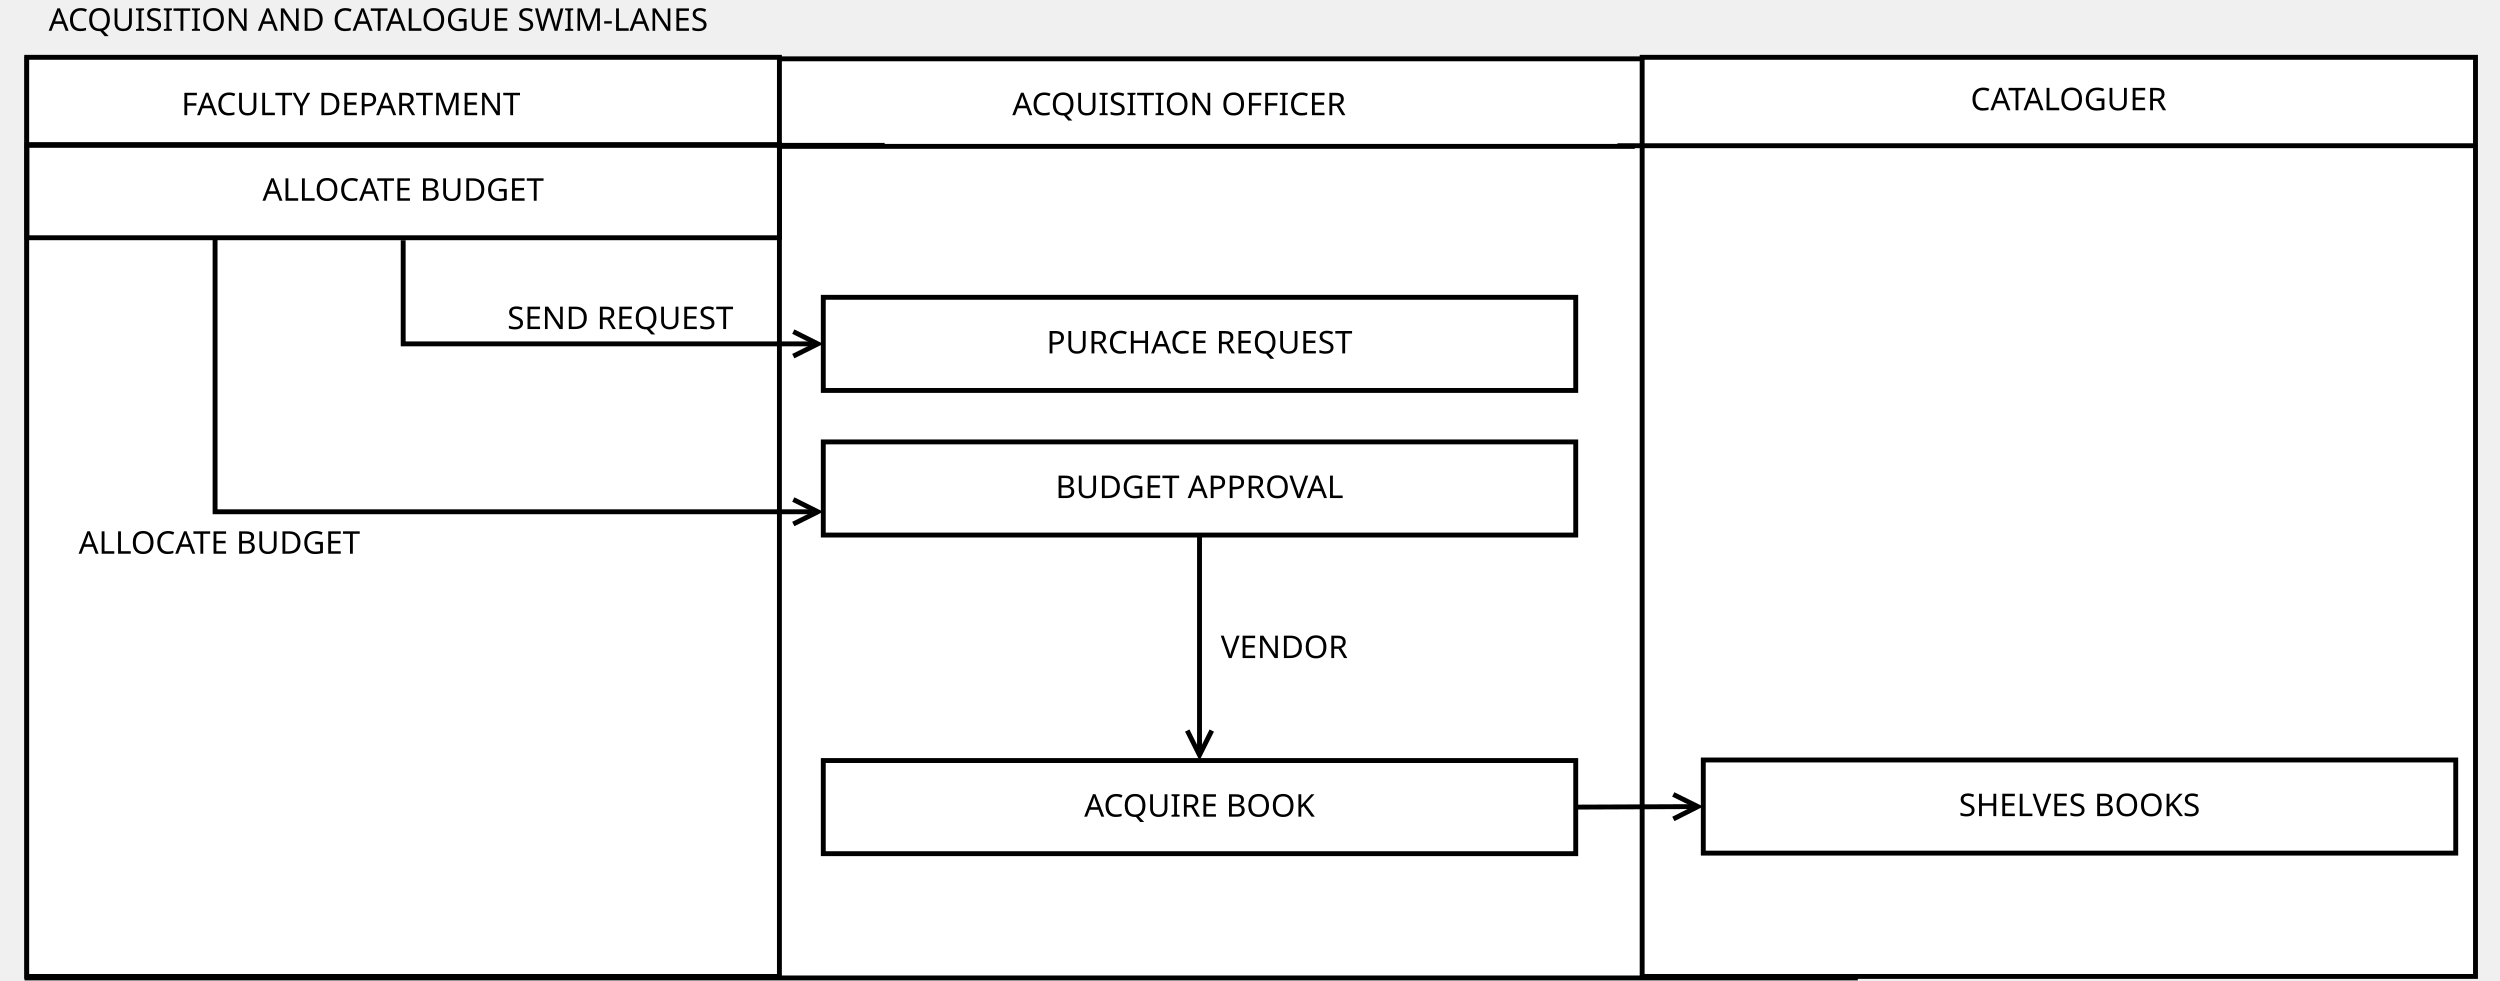
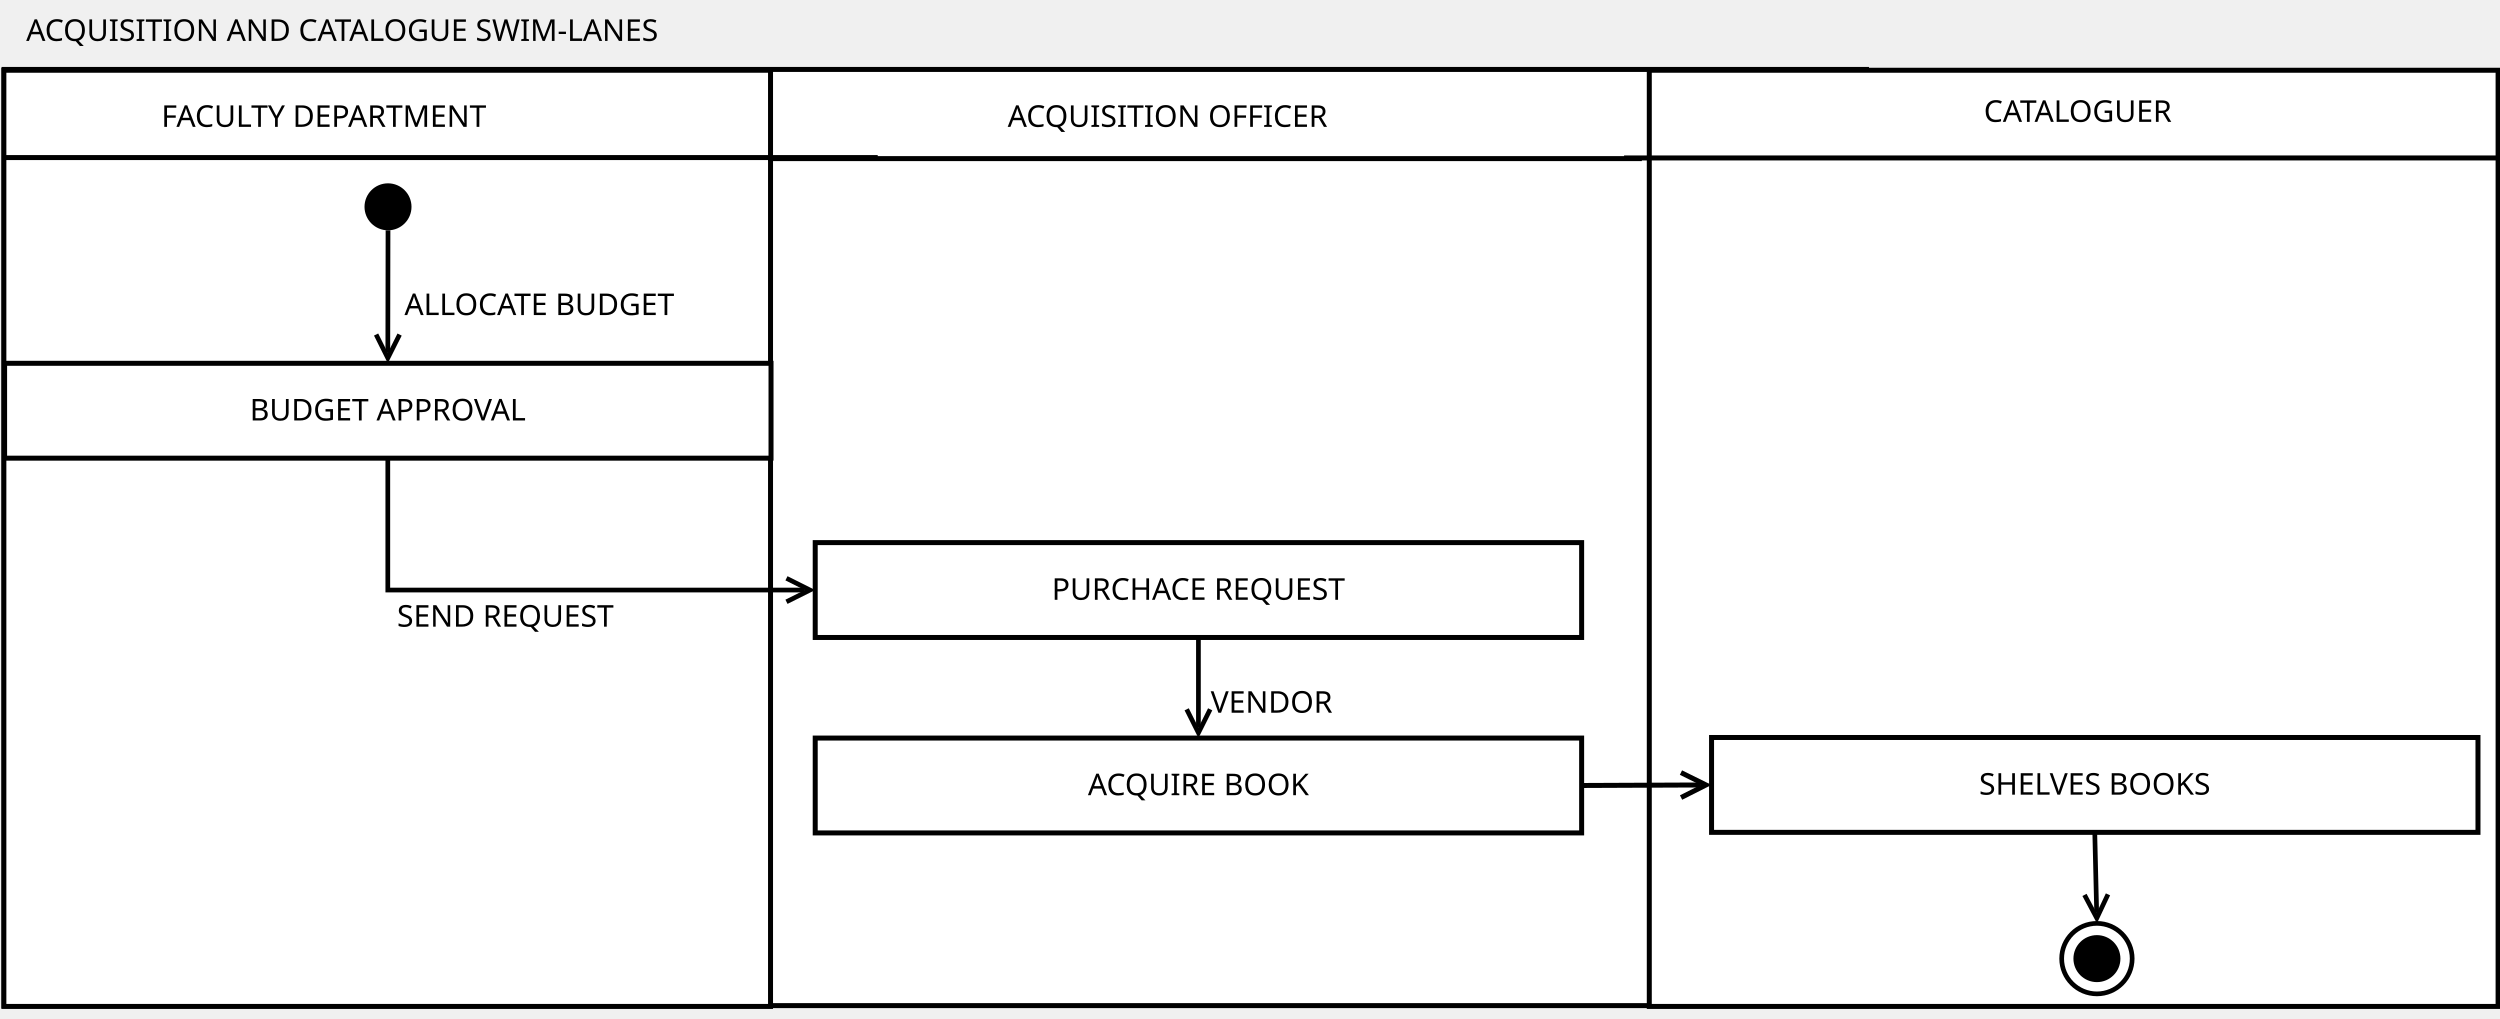
- <svg xmlns="http://www.w3.org/2000/svg" width="51cm" height="20cm" viewBox="42 37 1002 400">
+ <svg xmlns="http://www.w3.org/2000/svg" width="54cm" height="22cm" viewBox="45 40 1064 424">
  <g>
-     <rect style="fill: #ffffff" x="44" y="61" width="746" height="375" />
-     <rect style="fill: none; fill-opacity:0; stroke-width: 2; stroke: #000000" x="44" y="61" width="746" height="375" />
-     <text font-size="12.8" style="fill: #000000;text-anchor:middle;font-family:sans-serif;font-style:normal;font-weight:normal" x="417" y="252.4">
-       <tspan x="417" y="252.4" />
+     <g>
+       <rect style="fill: #ffffff" x="46.75" y="64.812" width="792.625" height="398.438" />
+       <rect style="fill: none; fill-opacity:0; stroke-width: 0.02; stroke: #ffffff" x="46.75" y="64.812" width="792.625" height="398.438" />
+     </g>
+     <rect style="fill: none; fill-opacity:0; stroke-width: 2.125; stroke: #000000" x="46.75" y="64.812" width="792.625" height="398.438" />
+     <text font-size="12.8" style="fill: #000000;text-anchor:middle;font-family:sans-serif;font-style:normal;font-weight:normal" x="443.063" y="268.175">
+       <tspan x="443.063" y="268.175" />
    </text>
  </g>
  <g>
-     <rect style="fill: #ffffff" x="43.9" y="60.383" width="307.1" height="375" />
-     <rect style="fill: none; fill-opacity:0; stroke-width: 2; stroke: #000000" x="43.9" y="60.383" width="307.1" height="375" />
-     <text font-size="12.8" style="fill: #000000;text-anchor:middle;font-family:sans-serif;font-style:normal;font-weight:normal" x="197.45" y="251.783">
-       <tspan x="197.45" y="251.783" />
+     <g>
+       <rect style="fill: #ffffff" x="46.644" y="65.157" width="326.294" height="398.438" />
+       <rect style="fill: none; fill-opacity:0; stroke-width: 0.02; stroke: #ffffff" x="46.644" y="65.157" width="326.294" height="398.438" />
+     </g>
+     <rect style="fill: none; fill-opacity:0; stroke-width: 2.125; stroke: #000000" x="46.644" y="65.157" width="326.294" height="398.438" />
+     <text font-size="12.8" style="fill: #000000;text-anchor:middle;font-family:sans-serif;font-style:normal;font-weight:normal" x="209.791" y="268.519">
+       <tspan x="209.791" y="268.519" />
    </text>
  </g>
  <g>
-     <rect style="fill: #ffffff" x="703" y="60.383" width="340" height="375" />
-     <rect style="fill: none; fill-opacity:0; stroke-width: 2; stroke: #000000" x="703" y="60.383" width="340" height="375" />
-     <text font-size="12.8" style="fill: #000000;text-anchor:middle;font-family:sans-serif;font-style:normal;font-weight:normal" x="873" y="251.783">
-       <tspan x="873" y="251.783" />
+     <g>
+       <rect style="fill: #ffffff" x="746.938" y="65.157" width="361.25" height="398.438" />
+       <rect style="fill: none; fill-opacity:0; stroke-width: 0.02; stroke: #ffffff" x="746.938" y="65.157" width="361.25" height="398.438" />
+     </g>
+     <rect style="fill: none; fill-opacity:0; stroke-width: 2.125; stroke: #000000" x="746.938" y="65.157" width="361.25" height="398.438" />
+     <text font-size="12.8" style="fill: #000000;text-anchor:middle;font-family:sans-serif;font-style:normal;font-weight:normal" x="927.563" y="268.519">
+       <tspan x="927.563" y="268.519" />
    </text>
  </g>
-   <text font-size="12.802" style="fill: #000000;text-anchor:start;font-family:sans-serif;font-style:normal;font-weight:normal" x="107" y="84">
-     <tspan x="107" y="84">FACULTY DEPARTMENT</tspan>
+   <text font-size="12.8" style="fill: #000000;text-anchor:start;font-family:sans-serif;font-style:normal;font-weight:normal" x="113.688" y="89.25">
+     <tspan x="113.688" y="89.25">FACULTY DEPARTMENT</tspan>
  </text>
-   <text font-size="12.802" style="fill: #000000;text-anchor:start;font-family:sans-serif;font-style:normal;font-weight:normal" x="446" y="84">
-     <tspan x="446" y="84">ACQUISITION OFFICER</tspan>
+   <text font-size="12.8" style="fill: #000000;text-anchor:start;font-family:sans-serif;font-style:normal;font-weight:normal" x="473.875" y="89.25">
+     <tspan x="473.875" y="89.25">ACQUISITION OFFICER</tspan>
  </text>
-   <text font-size="12.802" style="fill: #000000;text-anchor:start;font-family:sans-serif;font-style:normal;font-weight:normal" x="837" y="82">
-     <tspan x="837" y="82">CATALOGUER</tspan>
+   <text font-size="12.8" style="fill: #000000;text-anchor:start;font-family:sans-serif;font-style:normal;font-weight:normal" x="889.312" y="87.125">
+     <tspan x="889.312" y="87.125">CATALOGUER</tspan>
  </text>
+   <line style="fill: none; fill-opacity:0; stroke-width: 2.125; stroke: #000000" x1="371.86" y1="102.762" x2="743.771" y2="102.762" />
+   <line style="fill: none; fill-opacity:0; stroke-width: 2.125; stroke: #000000" x1="736.206" y1="102.481" x2="1108.11" y2="102.481" />
+   <line style="fill: none; fill-opacity:0; stroke-width: 2.125; stroke: #000000" x1="46.644" y1="102.319" x2="418.555" y2="102.319" />
  <g>
-     <rect style="fill: #ffffff" x="44" y="96" width="307" height="38" />
-     <rect style="fill: none; fill-opacity:0; stroke-width: 2; stroke: #000000" x="44" y="96" width="307" height="38" />
-     <text font-size="12.8" style="fill: #000000;text-anchor:middle;font-family:sans-serif;font-style:normal;font-weight:normal" x="197.5" y="118.9">
-       <tspan x="197.5" y="118.9">ALLOCATE BUDGET</tspan>
-     </text>
-   </g>
-   <line style="fill: none; fill-opacity:0; stroke-width: 2; stroke: #000000" x1="349.986" y1="96.717" x2="700.02" y2="96.717" />
-   <line style="fill: none; fill-opacity:0; stroke-width: 2; stroke: #000000" x1="692.9" y1="96.453" x2="1042.93" y2="96.453" />
-   <line style="fill: none; fill-opacity:0; stroke-width: 2; stroke: #000000" x1="43.9" y1="96.3" x2="393.934" y2="96.3" />
-   <g>
-     <rect style="fill: #ffffff" x="368.9" y="158.3" width="307" height="38" />
-     <rect style="fill: none; fill-opacity:0; stroke-width: 2; stroke: #000000" x="368.9" y="158.3" width="307" height="38" />
-     <text font-size="12.8" style="fill: #000000;text-anchor:middle;font-family:sans-serif;font-style:normal;font-weight:normal" x="522.4" y="181.2">
-       <tspan x="522.4" y="181.2">PURCHACE REQUEST</tspan>
+     <g>
+       <rect style="fill: #ffffff" x="46.957" y="189.881" width="326.188" height="40.375" />
+       <rect style="fill: none; fill-opacity:0; stroke-width: 0.02; stroke: #ffffff" x="46.957" y="189.881" width="326.188" height="40.375" />
+     </g>
+     <rect style="fill: none; fill-opacity:0; stroke-width: 2.125; stroke: #000000" x="46.957" y="189.881" width="326.188" height="40.375" />
+     <text font-size="12.8" style="fill: #000000;text-anchor:middle;font-family:sans-serif;font-style:normal;font-weight:normal" x="210.05" y="214.213">
+       <tspan x="210.05" y="214.213">BUDGET APPROVAL</tspan>
    </text>
  </g>
  <g>
-     <rect style="fill: #ffffff" x="368.9" y="217.3" width="307" height="38" />
-     <rect style="fill: none; fill-opacity:0; stroke-width: 2; stroke: #000000" x="368.9" y="217.3" width="307" height="38" />
-     <text font-size="12.8" style="fill: #000000;text-anchor:middle;font-family:sans-serif;font-style:normal;font-weight:normal" x="522.4" y="240.2">
-       <tspan x="522.4" y="240.2">BUDGET APPROVAL</tspan>
+     <g>
+       <rect style="fill: #ffffff" x="391.956" y="349.377" width="326.188" height="40.375" />
+       <rect style="fill: none; fill-opacity:0; stroke-width: 0.02; stroke: #ffffff" x="391.956" y="349.377" width="326.188" height="40.375" />
+     </g>
+     <rect style="fill: none; fill-opacity:0; stroke-width: 2.125; stroke: #000000" x="391.956" y="349.377" width="326.188" height="40.375" />
+     <text font-size="12.8" style="fill: #000000;text-anchor:middle;font-family:sans-serif;font-style:normal;font-weight:normal" x="555.05" y="373.708">
+       <tspan x="555.05" y="373.708">ACQUIRE BOOK</tspan>
    </text>
  </g>
  <g>
-     <rect style="fill: #ffffff" x="368.9" y="347.3" width="307" height="38" />
-     <rect style="fill: none; fill-opacity:0; stroke-width: 2; stroke: #000000" x="368.9" y="347.3" width="307" height="38" />
-     <text font-size="12.8" style="fill: #000000;text-anchor:middle;font-family:sans-serif;font-style:normal;font-weight:normal" x="522.4" y="370.2">
-       <tspan x="522.4" y="370.2">ACQUIRE BOOK</tspan>
+     <g>
+       <rect style="fill: #ffffff" x="773.44" y="349.135" width="326.187" height="40.375" />
+       <rect style="fill: none; fill-opacity:0; stroke-width: 0.02; stroke: #ffffff" x="773.44" y="349.135" width="326.187" height="40.375" />
+     </g>
+     <rect style="fill: none; fill-opacity:0; stroke-width: 2.125; stroke: #000000" x="773.44" y="349.135" width="326.187" height="40.375" />
+     <text font-size="12.8" style="fill: #000000;text-anchor:middle;font-family:sans-serif;font-style:normal;font-weight:normal" x="936.534" y="373.466">
+       <tspan x="936.534" y="373.466">SHELVES BOOKS</tspan>
+     </text>
+   </g>
+   <text font-size="12.8" style="fill: #000000;text-anchor:start;font-family:sans-serif;font-style:normal;font-weight:normal" x="213.972" y="301.969">
+     <tspan x="213.972" y="301.969">SEND REQUEST</tspan>
+   </text>
+   <text font-size="12.8" style="fill: #000000;text-anchor:start;font-family:sans-serif;font-style:normal;font-weight:normal" x="217.134" y="169.355">
+     <tspan x="217.134" y="169.355">ALLOCATE BUDGET</tspan>
+   </text>
+   <text font-size="12.8" style="fill: #000000;text-anchor:start;font-family:sans-serif;font-style:normal;font-weight:normal" x="560.27" y="338.589">
+     <tspan x="560.27" y="338.589">VENDOR</tspan>
+   </text>
+   <g>
+     <line style="fill: none; fill-opacity:0; stroke-width: 2.125; stroke: #000000" x1="718.144" y1="369.565" x2="768.689" y2="369.344" />
+     <polyline style="fill: none; fill-opacity:0; stroke-width: 2.125; stroke: #000000" points="760.463,374.692 771.065,369.333 760.416,364.067 " />
+   </g>
+   <text font-size="12.8" style="fill: #000000;text-anchor:start;font-family:sans-serif;font-style:normal;font-weight:normal" x="56.144" y="52.666">
+     <tspan x="56.144" y="52.666">ACQUISITION AND CATALOGUE SWIM-LANES</tspan>
+   </text>
+   <ellipse style="fill: #000000" cx="210.136" cy="123.284" rx="10" ry="10" />
+   <g>
+     <line style="fill: none; fill-opacity:0; stroke-width: 2; stroke: #000000" x1="210.136" y1="133.284" x2="210.057" y2="185.409" />
+     <polyline style="fill: none; fill-opacity:0; stroke-width: 2; stroke: #000000" points="205.069,177.638 210.054,187.645 215.069,177.653 " />
+   </g>
+   <g>
+     <g>
+       <rect style="fill: #ffffff" x="391.956" y="266.194" width="326.188" height="40.375" />
+       <rect style="fill: none; fill-opacity:0; stroke-width: 0.02; stroke: #ffffff" x="391.956" y="266.194" width="326.188" height="40.375" />
+     </g>
+     <rect style="fill: none; fill-opacity:0; stroke-width: 2.125; stroke: #000000" x="391.956" y="266.194" width="326.188" height="40.375" />
+     <text font-size="12.8" style="fill: #000000;text-anchor:middle;font-family:sans-serif;font-style:normal;font-weight:normal" x="555.05" y="290.525">
+       <tspan x="555.05" y="290.525">PURCHACE REQUEST</tspan>
    </text>
  </g>
  <g>
-     <rect style="fill: #ffffff" x="727.944" y="347.072" width="307" height="38" />
-     <rect style="fill: none; fill-opacity:0; stroke-width: 2; stroke: #000000" x="727.944" y="347.072" width="307" height="38" />
-     <text font-size="12.8" style="fill: #000000;text-anchor:middle;font-family:sans-serif;font-style:normal;font-weight:normal" x="881.444" y="369.972">
-       <tspan x="881.444" y="369.972">SHELVES BOOKS</tspan>
-     </text>
+     <polyline style="fill: none; fill-opacity:0; stroke-width: 2; stroke: #000000" points="210.05,230.256 210.05,286.381 387.484,286.381 " />
+     <polyline style="fill: none; fill-opacity:0; stroke-width: 2; stroke: #000000" points="379.72,291.381 389.72,286.381 379.72,281.381 " />
  </g>
  <g>
-     <polyline style="fill: none; fill-opacity:0; stroke-width: 2; stroke: #000000" points="197.5,135.01 197.5,177.3 364.428,177.3 " />
-     <polyline style="fill: none; fill-opacity:0; stroke-width: 2; stroke: #000000" points="356.664,182.3 366.664,177.3 356.664,172.3 " />
+     <ellipse style="fill: #ffffff" cx="937.451" cy="443.249" rx="15" ry="15" />
+     <ellipse style="fill: none; fill-opacity:0; stroke-width: 2; stroke: #000000" cx="937.451" cy="443.249" rx="15" ry="15" />
+     <ellipse style="fill: #000000" cx="937.451" cy="443.249" rx="10" ry="10" />
  </g>
  <g>
-     <polyline style="fill: none; fill-opacity:0; stroke-width: 2; stroke: #000000" points="120.75,134 120.75,245.8 364.428,245.8 " />
-     <polyline style="fill: none; fill-opacity:0; stroke-width: 2; stroke: #000000" points="356.664,250.8 366.664,245.8 356.664,240.8 " />
+     <line style="fill: none; fill-opacity:0; stroke-width: 2; stroke: #000000" x1="936.534" y1="389.51" x2="937.345" y2="423.778" />
+     <polyline style="fill: none; fill-opacity:0; stroke-width: 2; stroke: #000000" points="932.163,416.134 937.398,426.013 942.16,415.898 " />
  </g>
-   <text font-size="12.802" style="fill: #000000;text-anchor:start;font-family:sans-serif;font-style:normal;font-weight:normal" x="239.974" y="171.265">
-     <tspan x="239.974" y="171.265">SEND REQUEST</tspan>
-   </text>
-   <text font-size="12.802" style="fill: #000000;text-anchor:start;font-family:sans-serif;font-style:normal;font-weight:normal" x="65.067" y="262.922">
-     <tspan x="65.067" y="262.922">ALLOCATE BUDGET</tspan>
-   </text>
  <g>
-     <line style="fill: none; fill-opacity:0; stroke-width: 2; stroke: #000000" x1="522.4" y1="255.3" x2="522.4" y2="342.828" />
-     <polyline style="fill: none; fill-opacity:0; stroke-width: 2; stroke: #000000" points="517.4,335.064 522.4,345.064 527.4,335.064 " />
+     <line style="fill: none; fill-opacity:0; stroke-width: 2; stroke: #000000" x1="555.05" y1="306.569" x2="555.05" y2="344.905" />
+     <polyline style="fill: none; fill-opacity:0; stroke-width: 2; stroke: #000000" points="550.05,337.141 555.05,347.141 560.05,337.141 " />
  </g>
-   <text font-size="12.802" style="fill: #000000;text-anchor:start;font-family:sans-serif;font-style:normal;font-weight:normal" x="531.078" y="305.496">
-     <tspan x="531.078" y="305.496">VENDOR</tspan>
-   </text>
-   <g>
-     <line style="fill: none; fill-opacity:0; stroke-width: 2; stroke: #000000" x1="675.9" y1="366.3" x2="723.472" y2="366.092" />
-     <polyline style="fill: none; fill-opacity:0; stroke-width: 2; stroke: #000000" points="715.73,371.126 725.708,366.082 715.686,361.126 " />
-   </g>
-   <text font-size="12.802" style="fill: #000000;text-anchor:start;font-family:sans-serif;font-style:normal;font-weight:normal" x="52.842" y="49.568">
-     <tspan x="52.842" y="49.568">ACQUISITION AND CATALOGUE SWIM-LANES</tspan>
-   </text>
</svg>
